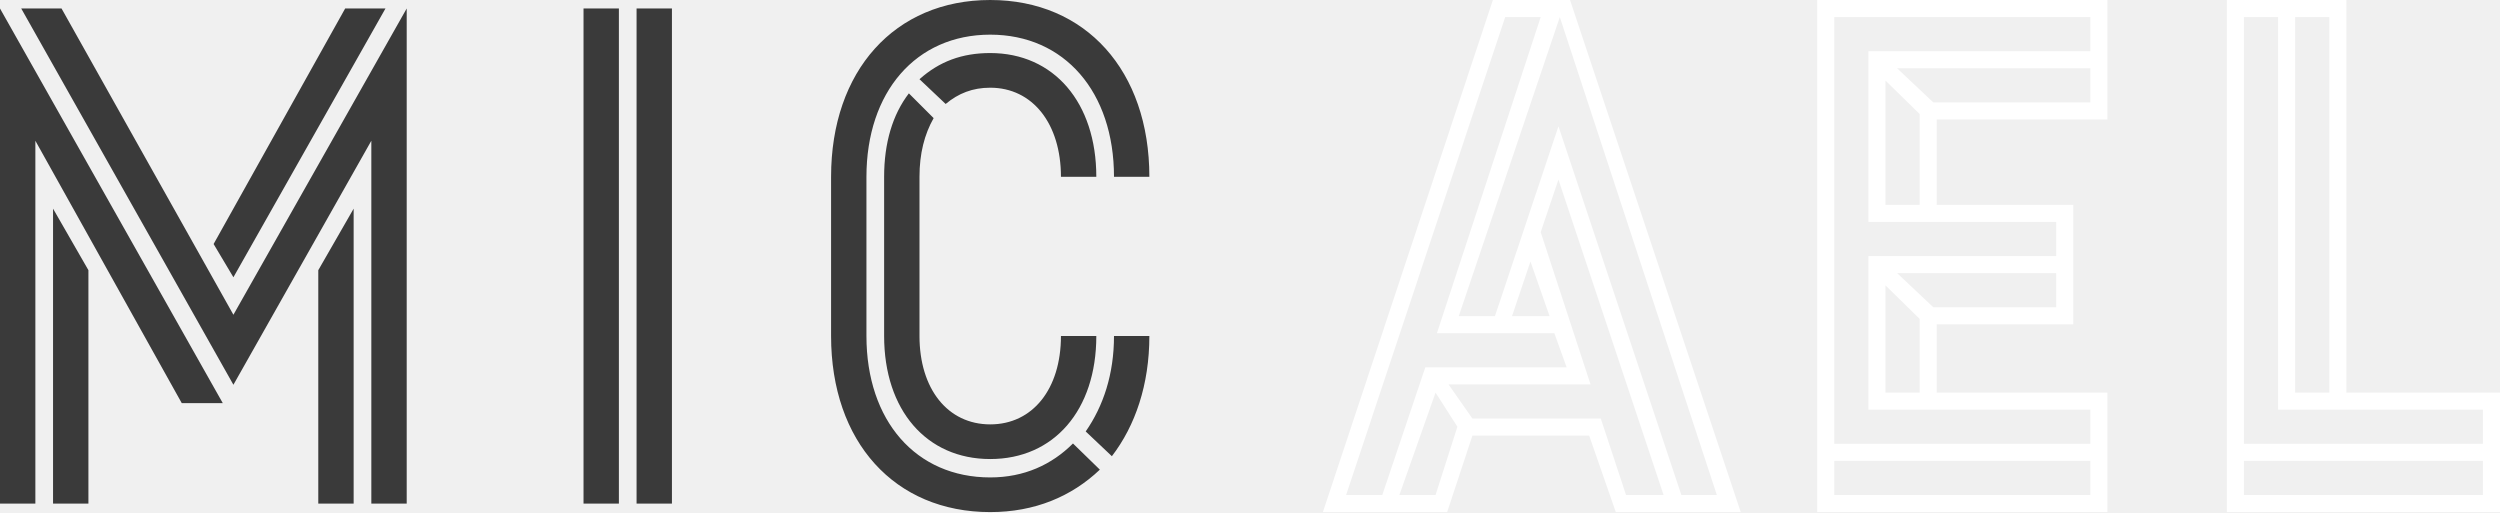
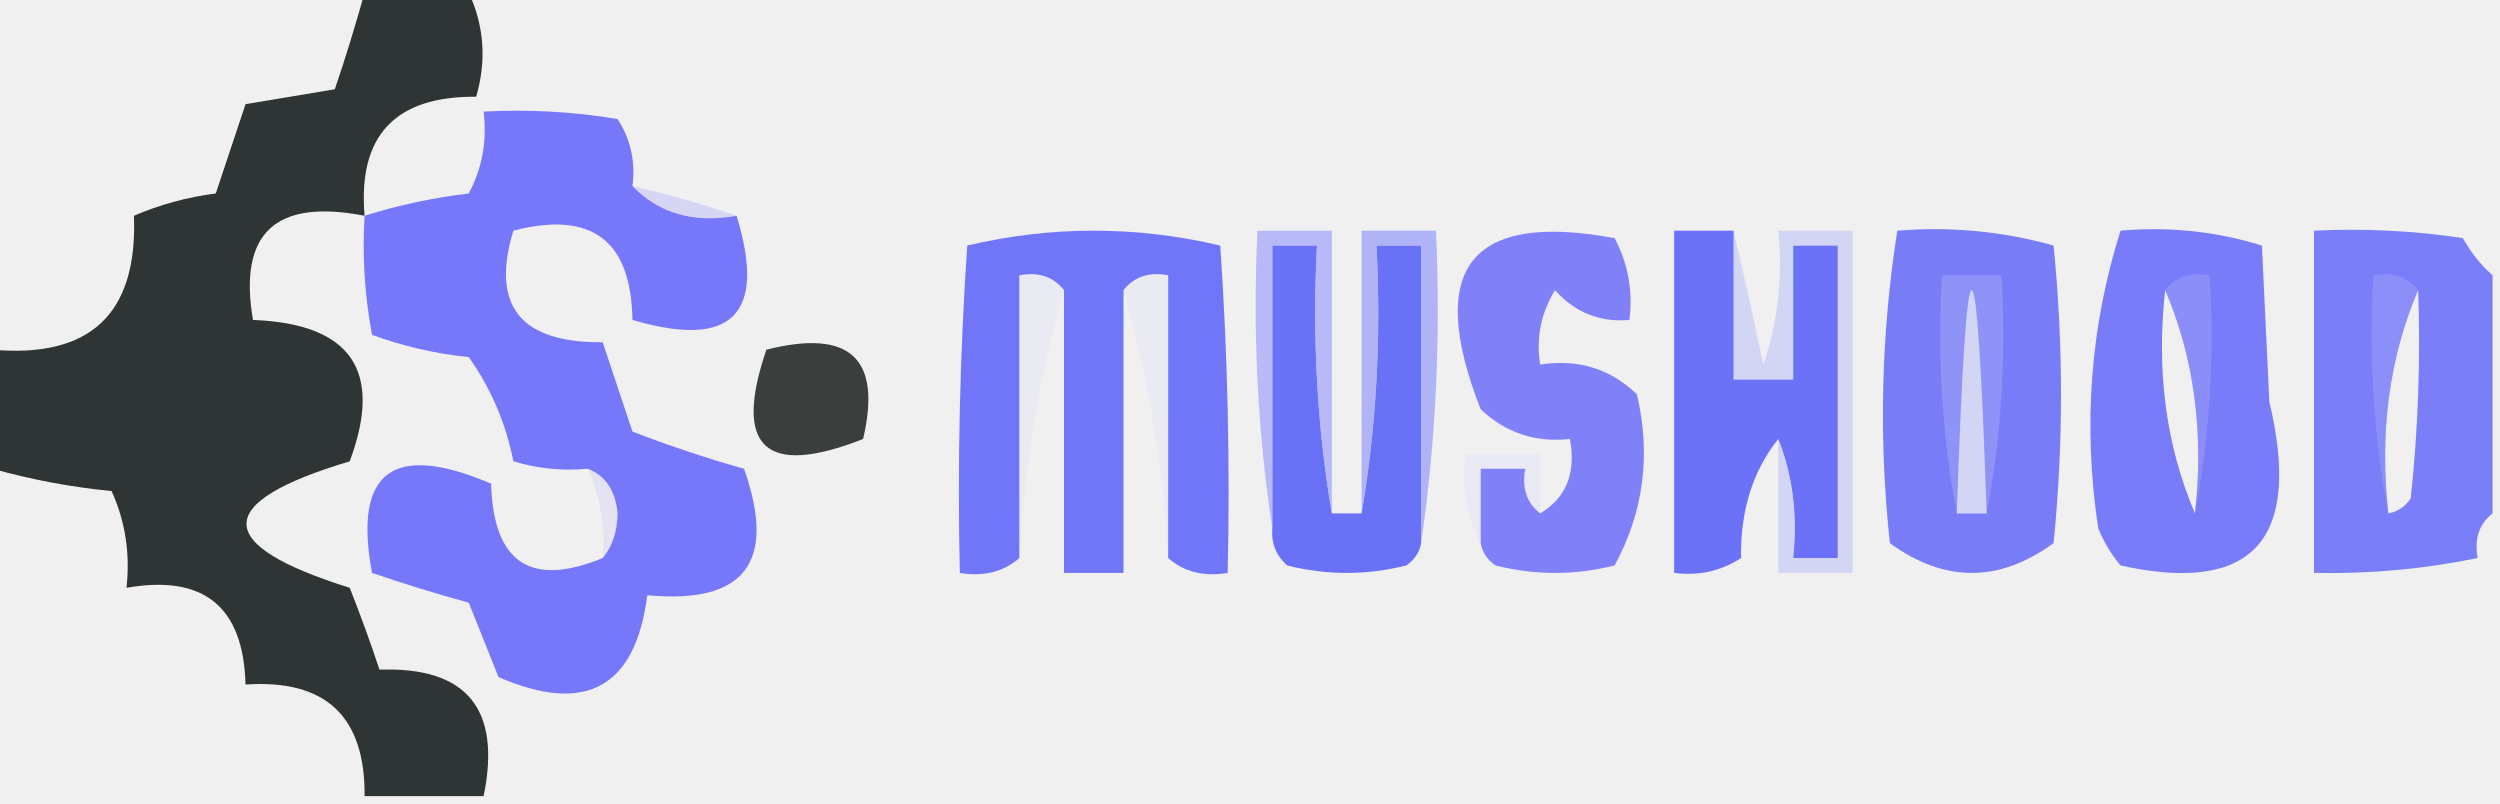
- <svg xmlns="http://www.w3.org/2000/svg" width="175.752" height="36" viewBox="0 0 175.752 36" class="css-1j8o68f" version="1.1" id="svg9">
-   <defs id="SvgjsDefs3689" />
-   <g id="SvgjsG3690" featurekey="nameLeftFeature-0" transform="matrix(2.486188,0,0,2.486188,-6.21547,-13.07735)" fill="#3a3a3a">
-     <path d="M7.64 16.66 l-4.14 -7.42 l0 10.26 l-1 0 l0 -14 l6.3 11.16 l-1.16 0 z M14 19.5 l-1 0 l0 -10.26 l-3.9 6.9 l-6 -10.64 l1.14 0 l4.86 8.66 l4.9 -8.66 l0 14 z M12.26 5.5 l1.14 0 l-4.3 7.6 l-0.56 -0.94 z M5 19.5 l-1 0 l0 -8.34 l1 1.74 l0 6.6 z M11.5 19.5 l0 -6.6 l1 -1.74 l0 8.34 l-1 0 z M19 5.5 l1 0 l0 14 l-1 0 l0 -14 z M20.5 5.5 l1 0 l0 14 l-1 0 l0 -14 z M26 10.26 c0 -3 1.8 -5 4.5 -5 s4.5 2 4.5 5 l-1 0 c0 -2.4 -1.4 -4.02 -3.5 -4.02 s-3.5 1.62 -3.5 4.02 l0 4.5 c0 2.4 1.4 4 3.5 4 c0.96 0 1.74 -0.36 2.34 -0.96 l0.76 0.74 c-0.8 0.76 -1.84 1.2 -3.1 1.2 c-2.7 0 -4.5 -1.98 -4.5 -4.98 l0 -4.5 z M30.5 7.74 c-0.5 0 -0.9 0.16 -1.26 0.46 l-0.74 -0.7 c0.56 -0.5 1.2 -0.74 2 -0.74 c1.8 0 3 1.4 3 3.5 l-1 0 c0 -1.5 -0.8 -2.52 -2 -2.52 z M30.5 17.26 c1.2 0 2 -1 2 -2.5 l1 0 c0 2.1 -1.2 3.48 -3 3.48 s-3 -1.38 -3 -3.48 l0 -4.5 c0 -0.96 0.24 -1.76 0.7 -2.36 l0.7 0.7 c-0.26 0.46 -0.4 1 -0.4 1.66 l0 4.5 c0 1.5 0.8 2.5 2 2.5 z M35 14.76 c0 1.38 -0.4 2.54 -1.06 3.4 l-0.74 -0.7 c0.5 -0.72 0.8 -1.62 0.8 -2.7 l1 0 z" id="path3" />
+ <svg xmlns="http://www.w3.org/2000/svg" version="1.1" width="168px" height="54px" style="shape-rendering:geometricPrecision; text-rendering:geometricPrecision; image-rendering:optimizeQuality; fill-rule:evenodd; clip-rule:evenodd">
+   <g>
+     <path style="opacity:0.997" fill="#2f3534" d="M 24.5,-0.5 C 26.833,-0.5 29.167,-0.5 31.5,-0.5C 32.537,1.738 32.703,4.071 32,6.5C 26.543,6.456 24.043,9.123 24.5,14.5C 18.504,13.333 16.004,15.666 17,21.5C 23.602,21.754 25.768,24.921 23.5,31C 14.254,33.77 14.254,36.604 23.5,39.5C 24.23,41.341 24.897,43.175 25.5,45C 31.369,44.799 33.703,47.632 32.5,53.5C 29.833,53.5 27.167,53.5 24.5,53.5C 24.548,48.135 21.881,45.635 16.5,46C 16.359,40.76 13.693,38.593 8.5,39.5C 8.756,37.208 8.423,35.041 7.5,33C 4.746,32.728 2.079,32.228 -0.5,31.5C -0.5,28.833 -0.5,26.167 -0.5,23.5C 6.088,24.078 9.254,21.078 9,14.5C 10.734,13.751 12.567,13.251 14.5,13C 15.167,11 15.833,9 16.5,7C 18.5,6.667 20.5,6.333 22.5,6C 23.23,3.846 23.897,1.679 24.5,-0.5 Z" />
  </g>
-   <g id="SvgjsG3691" featurekey="nameRightFeature-0" transform="matrix(2.4,0,0,2.4,92.376,-12)" fill="#ffffff">
-     <path d="M4.64 17.76 l-0.74 2.24 l-3.64 0 l4.98 -15 l2.26 0 l5 15 l-3.66 0 l-0.78 -2.24 l-3.42 0 z M3.6 14.76 l3.04 -9.26 l-1.04 0 l-4.66 14 l1.06 0 l1.26 -3.74 l4.14 0 l-0.36 -1 l-3.44 0 z M7.16 8.7 l3.6 10.8 l1.04 0 l-4.6 -14 l-2.96 8.76 l1.06 0 z M3.94 16.26 l0.7 1 l3.76 0 l0.74 2.24 l1.1 0 l-3.08 -9.24 l-0.52 1.54 l1.46 4.46 l-4.16 0 z M6.34 12.66 l-0.54 1.6 l1.1 0 z M4.2 17.5 l-0.64 -1 l-1.06 3 l1.06 0 z M18.24 14.5 l0 2 l5 0 l0 3.5 l-8.5 0 l0 -15 l8.5 0 l0 3.5 l-5 0 l0 2.5 l4 0 l0 3.5 l-4 0 z M15.24 5.5 l0 12.5 l7.5 0 l0 -1 l-6.5 0 l0 -4.5 l5.5 0 l0 -1 l-5.5 0 l0 -5 l6.5 0 l0 -1 l-7.5 0 z M22.74 7 l-5.66 0 l1.06 1 l4.6 0 l0 -1 z M16.74 11 l1 0 l0 -2.66 l-1 -0.98 l0 3.64 z M21.74 13 l-4.66 0 l1.06 1 l3.6 0 l0 -1 z M16.74 16.5 l1 0 l0 -2.16 l-1 -0.98 l0 3.14 z M22.74 18.5 l-7.5 0 l0 1 l7.5 0 l0 -1 z M30.24 5 l0 11.5 l4.5 0 l0 3.5 l-8 0 l0 -15 l3.5 0 z M27.24 18 l7 0 l0 -1 l-6 0 l0 -11.5 l-1 0 l0 12.5 z M28.74 16.5 l1 0 l0 -11 l-1 0 l0 11 z M34.24 18.5 l-7 0 l0 1 l7 0 l0 -1 z" id="path6" />
+   <g>
+     <path style="opacity:0.996" fill="#7577f9" d="M 42.5,12.5 C 44.279,14.344 46.612,15.01 49.5,14.5C 51.531,21.136 49.197,23.469 42.5,21.5C 42.417,16.14 39.75,14.14 34.5,15.5C 32.963,20.541 34.963,23.041 40.5,23C 41.167,25 41.833,27 42.5,29C 44.98,29.96 47.48,30.793 50,31.5C 52.215,37.786 50.049,40.619 43.5,40C 42.696,46.209 39.362,48.042 33.5,45.5C 32.833,43.833 32.167,42.167 31.5,40.5C 29.291,39.894 27.124,39.227 25,38.5C 23.727,31.682 26.394,29.682 33,32.5C 33.157,37.823 35.657,39.49 40.5,37.5C 41.147,36.726 41.48,35.726 41.5,34.5C 41.36,32.97 40.694,31.97 39.5,31.5C 37.801,31.66 36.134,31.494 34.5,31C 33.991,28.43 32.991,26.097 31.5,24C 29.236,23.764 27.069,23.264 25,22.5C 24.503,19.854 24.336,17.187 24.5,14.5C 26.746,13.79 29.08,13.29 31.5,13C 32.406,11.3 32.739,9.467 32.5,7.5C 35.518,7.335 38.518,7.502 41.5,8C 42.38,9.356 42.714,10.856 42.5,12.5 Z" />
+   </g>
+   <g>
+     <path style="opacity:0.431" fill="#b3b4fb" d="M 42.5,12.5 C 44.952,13.065 47.285,13.732 49.5,14.5C 46.612,15.01 44.279,14.344 42.5,12.5 Z" />
+   </g>
+   <g>
+     <path style="opacity:0.932" fill="#676df8" d="M 78.5,37.5 C 78.5,31.167 78.5,24.833 78.5,18.5C 77.209,18.263 76.209,18.596 75.5,19.5C 75.5,25.833 75.5,32.167 75.5,38.5C 74.167,38.5 72.833,38.5 71.5,38.5C 71.5,32.167 71.5,25.833 71.5,19.5C 70.791,18.596 69.791,18.263 68.5,18.5C 68.5,24.833 68.5,31.167 68.5,37.5C 67.432,38.434 66.099,38.768 64.5,38.5C 64.334,31.159 64.5,23.826 65,16.5C 70.667,15.167 76.333,15.167 82,16.5C 82.5,23.826 82.666,31.159 82.5,38.5C 80.901,38.768 79.568,38.434 78.5,37.5 Z" />
+   </g>
+   <g>
+     <path style="opacity:0.94" fill="#797af9" d="M 99.5,36.5 C 99.5,34.833 99.5,33.167 99.5,31.5C 100.5,31.5 101.5,31.5 102.5,31.5C 102.263,32.791 102.596,33.791 103.5,34.5C 105.256,33.448 105.923,31.781 105.5,29.5C 103.173,29.753 101.173,29.086 99.5,27.5C 95.787,18.039 98.787,14.206 108.5,16C 109.406,17.7 109.739,19.533 109.5,21.5C 107.508,21.672 105.842,21.005 104.5,19.5C 103.548,21.045 103.215,22.712 103.5,24.5C 106.044,24.104 108.211,24.771 110,26.5C 110.956,30.572 110.456,34.405 108.5,38C 105.833,38.667 103.167,38.667 100.5,38C 99.944,37.617 99.611,37.117 99.5,36.5 Z" />
+   </g>
+   <g>
+     <path style="opacity:0.94" fill="#7175f8" d="M 127.5,15.5 C 131.106,15.211 134.606,15.544 138,16.5C 138.667,23.167 138.667,29.833 138,36.5C 134.333,39.167 130.667,39.167 127,36.5C 126.24,29.451 126.407,22.451 127.5,15.5 Z M 133.5,34.5 C 132.833,34.5 132.167,34.5 131.5,34.5C 132.167,14.5 132.833,14.5 133.5,34.5 Z" />
+   </g>
+   <g>
+     <path style="opacity:0.921" fill="#6f72f9" d="M 142.5,15.5 C 145.777,15.216 148.943,15.55 152,16.5C 152.167,20 152.333,23.5 152.5,27C 154.715,36.288 151.382,39.955 142.5,38C 141.874,37.25 141.374,36.416 141,35.5C 139.962,28.628 140.462,21.962 142.5,15.5 Z M 145.5,19.5 C 147.442,24.056 148.108,29.056 147.5,34.5C 145.558,29.944 144.892,24.944 145.5,19.5 Z" />
+   </g>
+   <g>
+     <path style="opacity:0.94" fill="#6169f8" d="M 89.5,34.5 C 90.167,34.5 90.833,34.5 91.5,34.5C 92.49,28.69 92.823,22.69 92.5,16.5C 93.5,16.5 94.5,16.5 95.5,16.5C 95.5,23.167 95.5,29.833 95.5,36.5C 95.389,37.117 95.056,37.617 94.5,38C 91.833,38.667 89.167,38.667 86.5,38C 85.748,37.329 85.414,36.496 85.5,35.5C 85.5,29.167 85.5,22.833 85.5,16.5C 86.5,16.5 87.5,16.5 88.5,16.5C 88.177,22.69 88.51,28.69 89.5,34.5 Z" />
+   </g>
+   <g>
+     <path style="opacity:0.71" fill="#a0a2fa" d="M 89.5,34.5 C 88.51,28.69 88.177,22.69 88.5,16.5C 87.5,16.5 86.5,16.5 85.5,16.5C 85.5,22.833 85.5,29.167 85.5,35.5C 84.509,29.021 84.176,22.354 84.5,15.5C 86.167,15.5 87.833,15.5 89.5,15.5C 89.5,21.833 89.5,28.167 89.5,34.5 Z" />
+   </g>
+   <g>
+     <path style="opacity:0.692" fill="#949afa" d="M 95.5,36.5 C 95.5,29.833 95.5,23.167 95.5,16.5C 94.5,16.5 93.5,16.5 92.5,16.5C 92.823,22.69 92.49,28.69 91.5,34.5C 91.5,28.167 91.5,21.833 91.5,15.5C 93.167,15.5 94.833,15.5 96.5,15.5C 96.825,22.687 96.491,29.687 95.5,36.5 Z" />
+   </g>
+   <g>
+     <path style="opacity:0.943" fill="#656bf8" d="M 116.5,15.5 C 116.5,18.833 116.5,22.167 116.5,25.5C 117.833,25.5 119.167,25.5 120.5,25.5C 120.5,22.5 120.5,19.5 120.5,16.5C 121.5,16.5 122.5,16.5 123.5,16.5C 123.5,23.5 123.5,30.5 123.5,37.5C 122.5,37.5 121.5,37.5 120.5,37.5C 120.806,34.615 120.473,31.948 119.5,29.5C 117.78,31.658 116.947,34.325 117,37.5C 115.644,38.38 114.144,38.714 112.5,38.5C 112.5,30.833 112.5,23.167 112.5,15.5C 113.833,15.5 115.167,15.5 116.5,15.5 Z" />
+   </g>
+   <g>
+     <path style="opacity:0.447" fill="#afb4fb" d="M 116.5,15.5 C 117.166,18.358 117.833,21.358 118.5,24.5C 119.484,21.572 119.817,18.572 119.5,15.5C 121.167,15.5 122.833,15.5 124.5,15.5C 124.5,23.167 124.5,30.833 124.5,38.5C 122.833,38.5 121.167,38.5 119.5,38.5C 119.5,35.5 119.5,32.5 119.5,29.5C 120.473,31.948 120.806,34.615 120.5,37.5C 121.5,37.5 122.5,37.5 123.5,37.5C 123.5,30.5 123.5,23.5 123.5,16.5C 122.5,16.5 121.5,16.5 120.5,16.5C 120.5,19.5 120.5,22.5 120.5,25.5C 119.167,25.5 117.833,25.5 116.5,25.5C 116.5,22.167 116.5,18.833 116.5,15.5 Z" />
+   </g>
+   <g>
+     <path style="opacity:0.912" fill="#7073f9" d="M 167.5,18.5 C 167.5,23.833 167.5,29.167 167.5,34.5C 166.596,35.209 166.263,36.209 166.5,37.5C 162.881,38.244 159.215,38.577 155.5,38.5C 155.5,30.833 155.5,23.167 155.5,15.5C 158.85,15.335 162.183,15.502 165.5,16C 166.066,16.995 166.733,17.828 167.5,18.5 Z M 162.5,19.5 C 162.666,24.178 162.499,28.845 162,33.5C 161.617,34.056 161.117,34.389 160.5,34.5C 159.892,29.056 160.558,24.056 162.5,19.5 Z" />
+   </g>
+   <g>
+     <path style="opacity:0.191" fill="#ced1fc" d="M 71.5,19.5 C 69.853,25.265 68.853,31.265 68.5,37.5C 68.5,31.167 68.5,24.833 68.5,18.5C 69.791,18.263 70.791,18.596 71.5,19.5 Z" />
+   </g>
+   <g>
+     <path style="opacity:0.201" fill="#ced1fc" d="M 75.5,19.5 C 76.209,18.596 77.209,18.263 78.5,18.5C 78.5,24.833 78.5,31.167 78.5,37.5C 78.147,31.265 77.147,25.265 75.5,19.5 Z" />
+   </g>
+   <g>
+     <path style="opacity:0.428" fill="#acb1fb" d="M 133.5,34.5 C 132.833,14.5 132.167,14.5 131.5,34.5C 130.512,29.36 130.179,24.026 130.5,18.5C 131.833,18.5 133.167,18.5 134.5,18.5C 134.821,24.026 134.488,29.36 133.5,34.5 Z M 133.5,34.5 C 132.833,34.5 132.167,34.5 131.5,34.5C 132.167,14.5 132.833,14.5 133.5,34.5 Z" />
+   </g>
+   <g>
+     <path style="opacity:0.192" fill="#d3d6fc" d="M 145.5,19.5 C 146.209,18.596 147.209,18.263 148.5,18.5C 148.821,24.026 148.488,29.36 147.5,34.5C 148.108,29.056 147.442,24.056 145.5,19.5 Z" />
+   </g>
+   <g>
+     <path style="opacity:0.214" fill="#ced1fc" d="M 162.5,19.5 C 160.558,24.056 159.892,29.056 160.5,34.5C 159.512,29.36 159.179,24.026 159.5,18.5C 160.791,18.263 161.791,18.596 162.5,19.5 Z" />
+   </g>
+   <g>
+     <path style="opacity:0.979" fill="#363b3a" d="M 51.5,23.5 C 57.113,22.079 59.28,24.079 58,29.5C 51.423,32.088 49.256,30.088 51.5,23.5 Z" />
+   </g>
+   <g>
+     <path style="opacity:0.213" fill="#cbcefc" d="M 103.5,34.5 C 102.596,33.791 102.263,32.791 102.5,31.5C 101.5,31.5 100.5,31.5 99.5,31.5C 99.5,33.167 99.5,34.833 99.5,36.5C 98.539,34.735 98.205,32.735 98.5,30.5C 100.167,30.5 101.833,30.5 103.5,30.5C 103.5,31.833 103.5,33.167 103.5,34.5 Z" />
+   </g>
+   <g>
+     <path style="opacity:0.216" fill="#b5b6fb" d="M 39.5,31.5 C 40.694,31.97 41.36,32.97 41.5,34.5C 41.48,35.726 41.147,36.726 40.5,37.5C 40.675,35.379 40.341,33.379 39.5,31.5 Z" />
  </g>
</svg>
